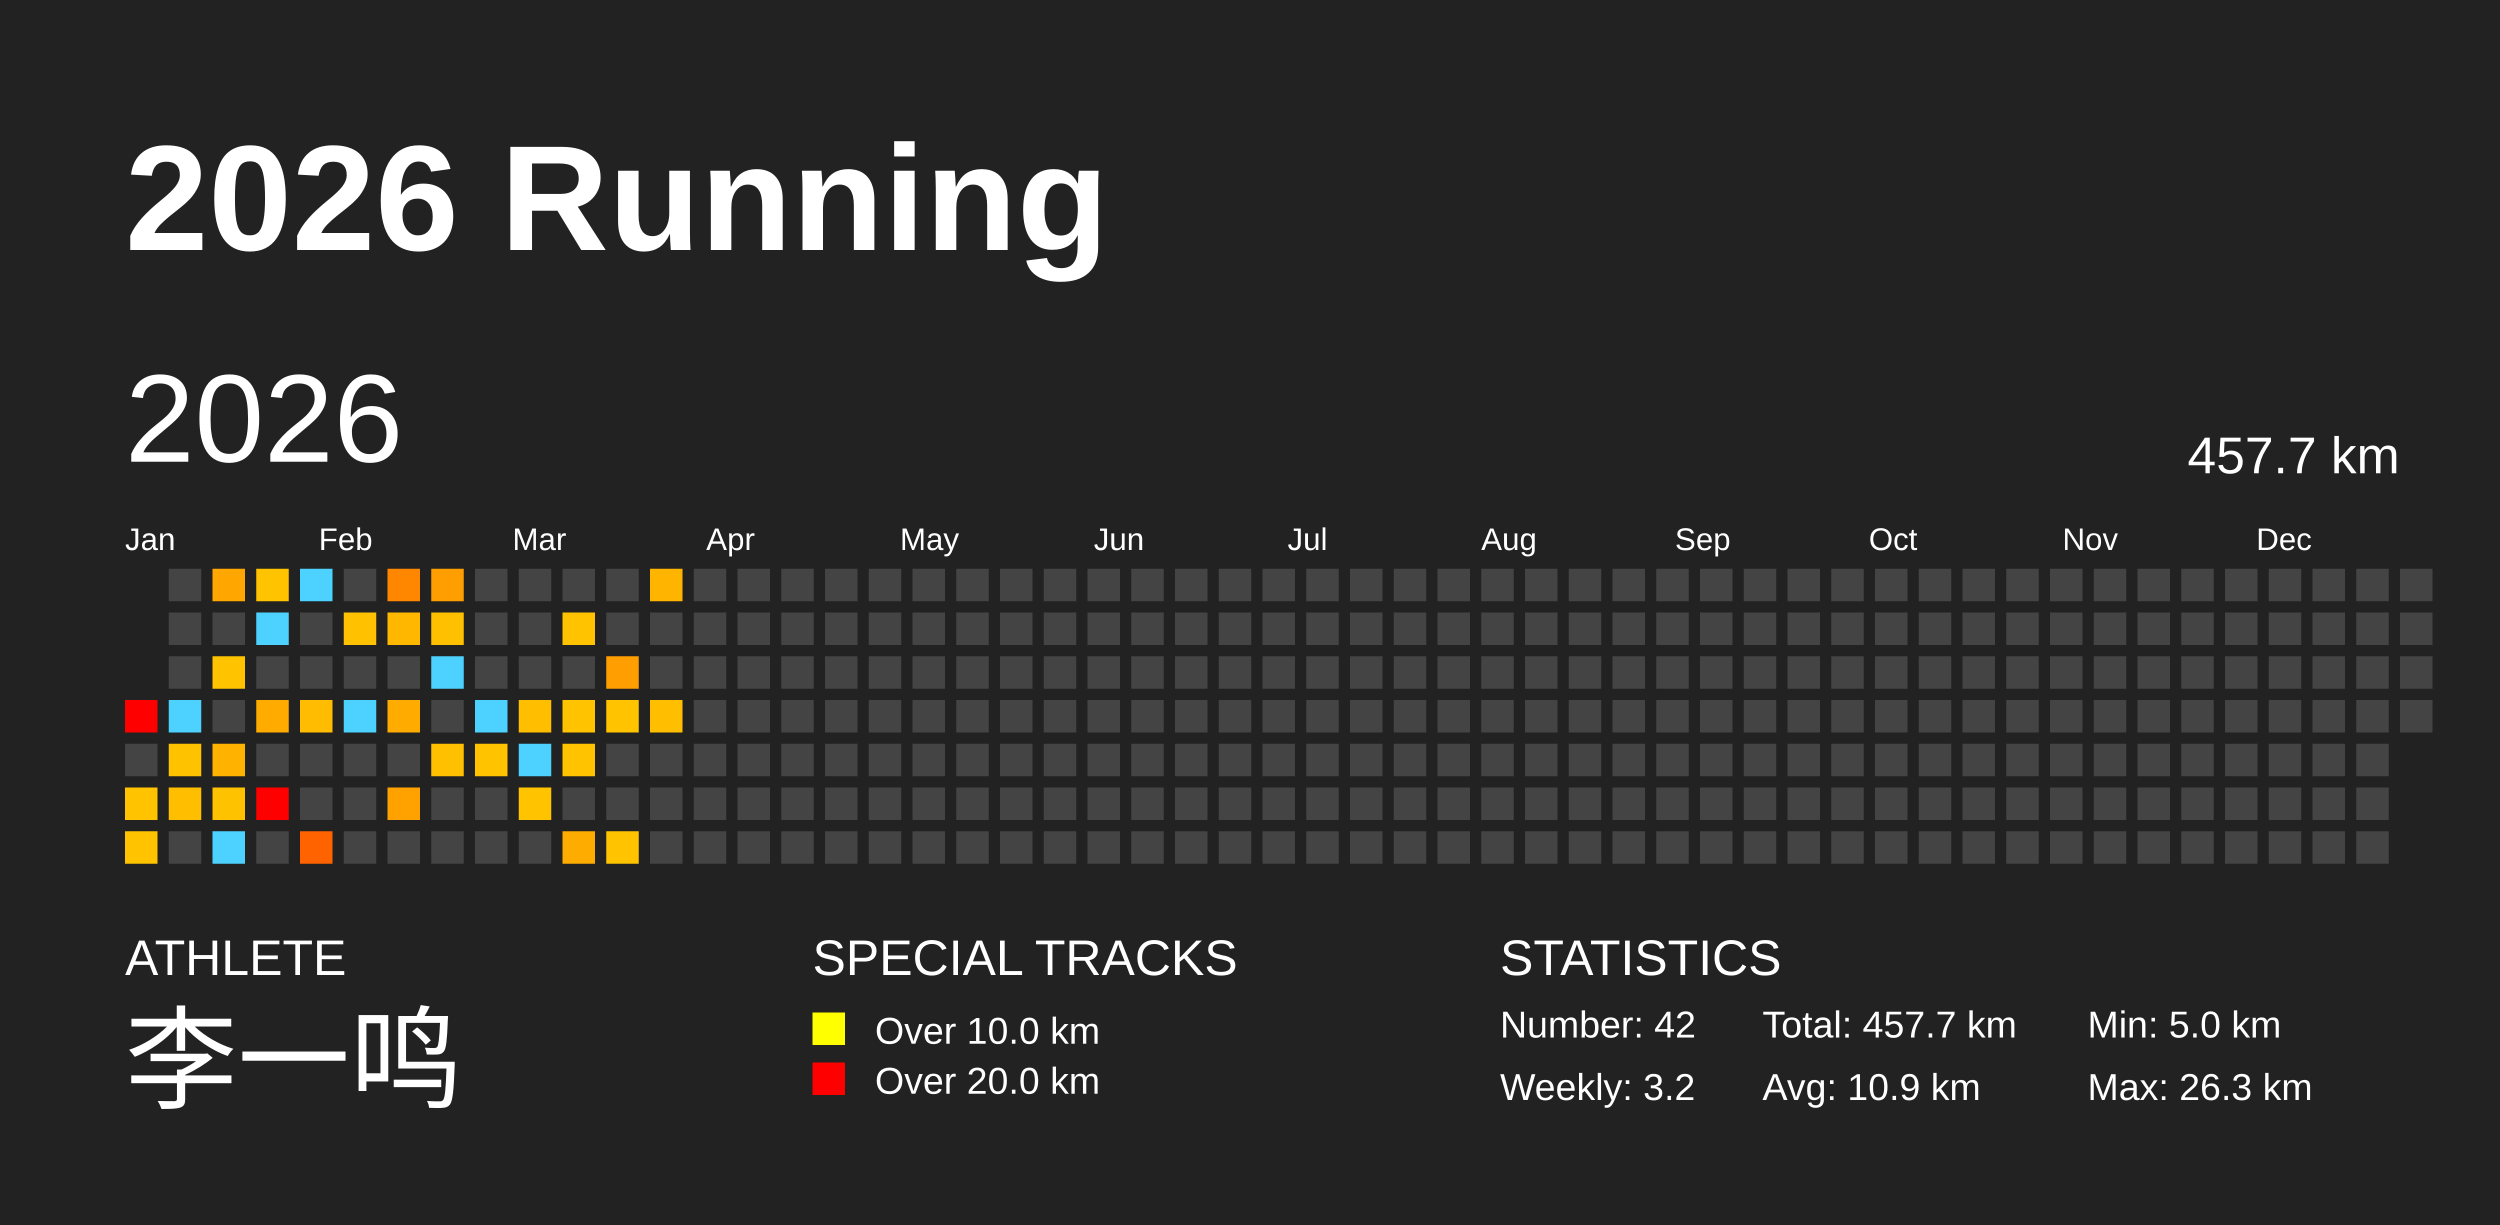
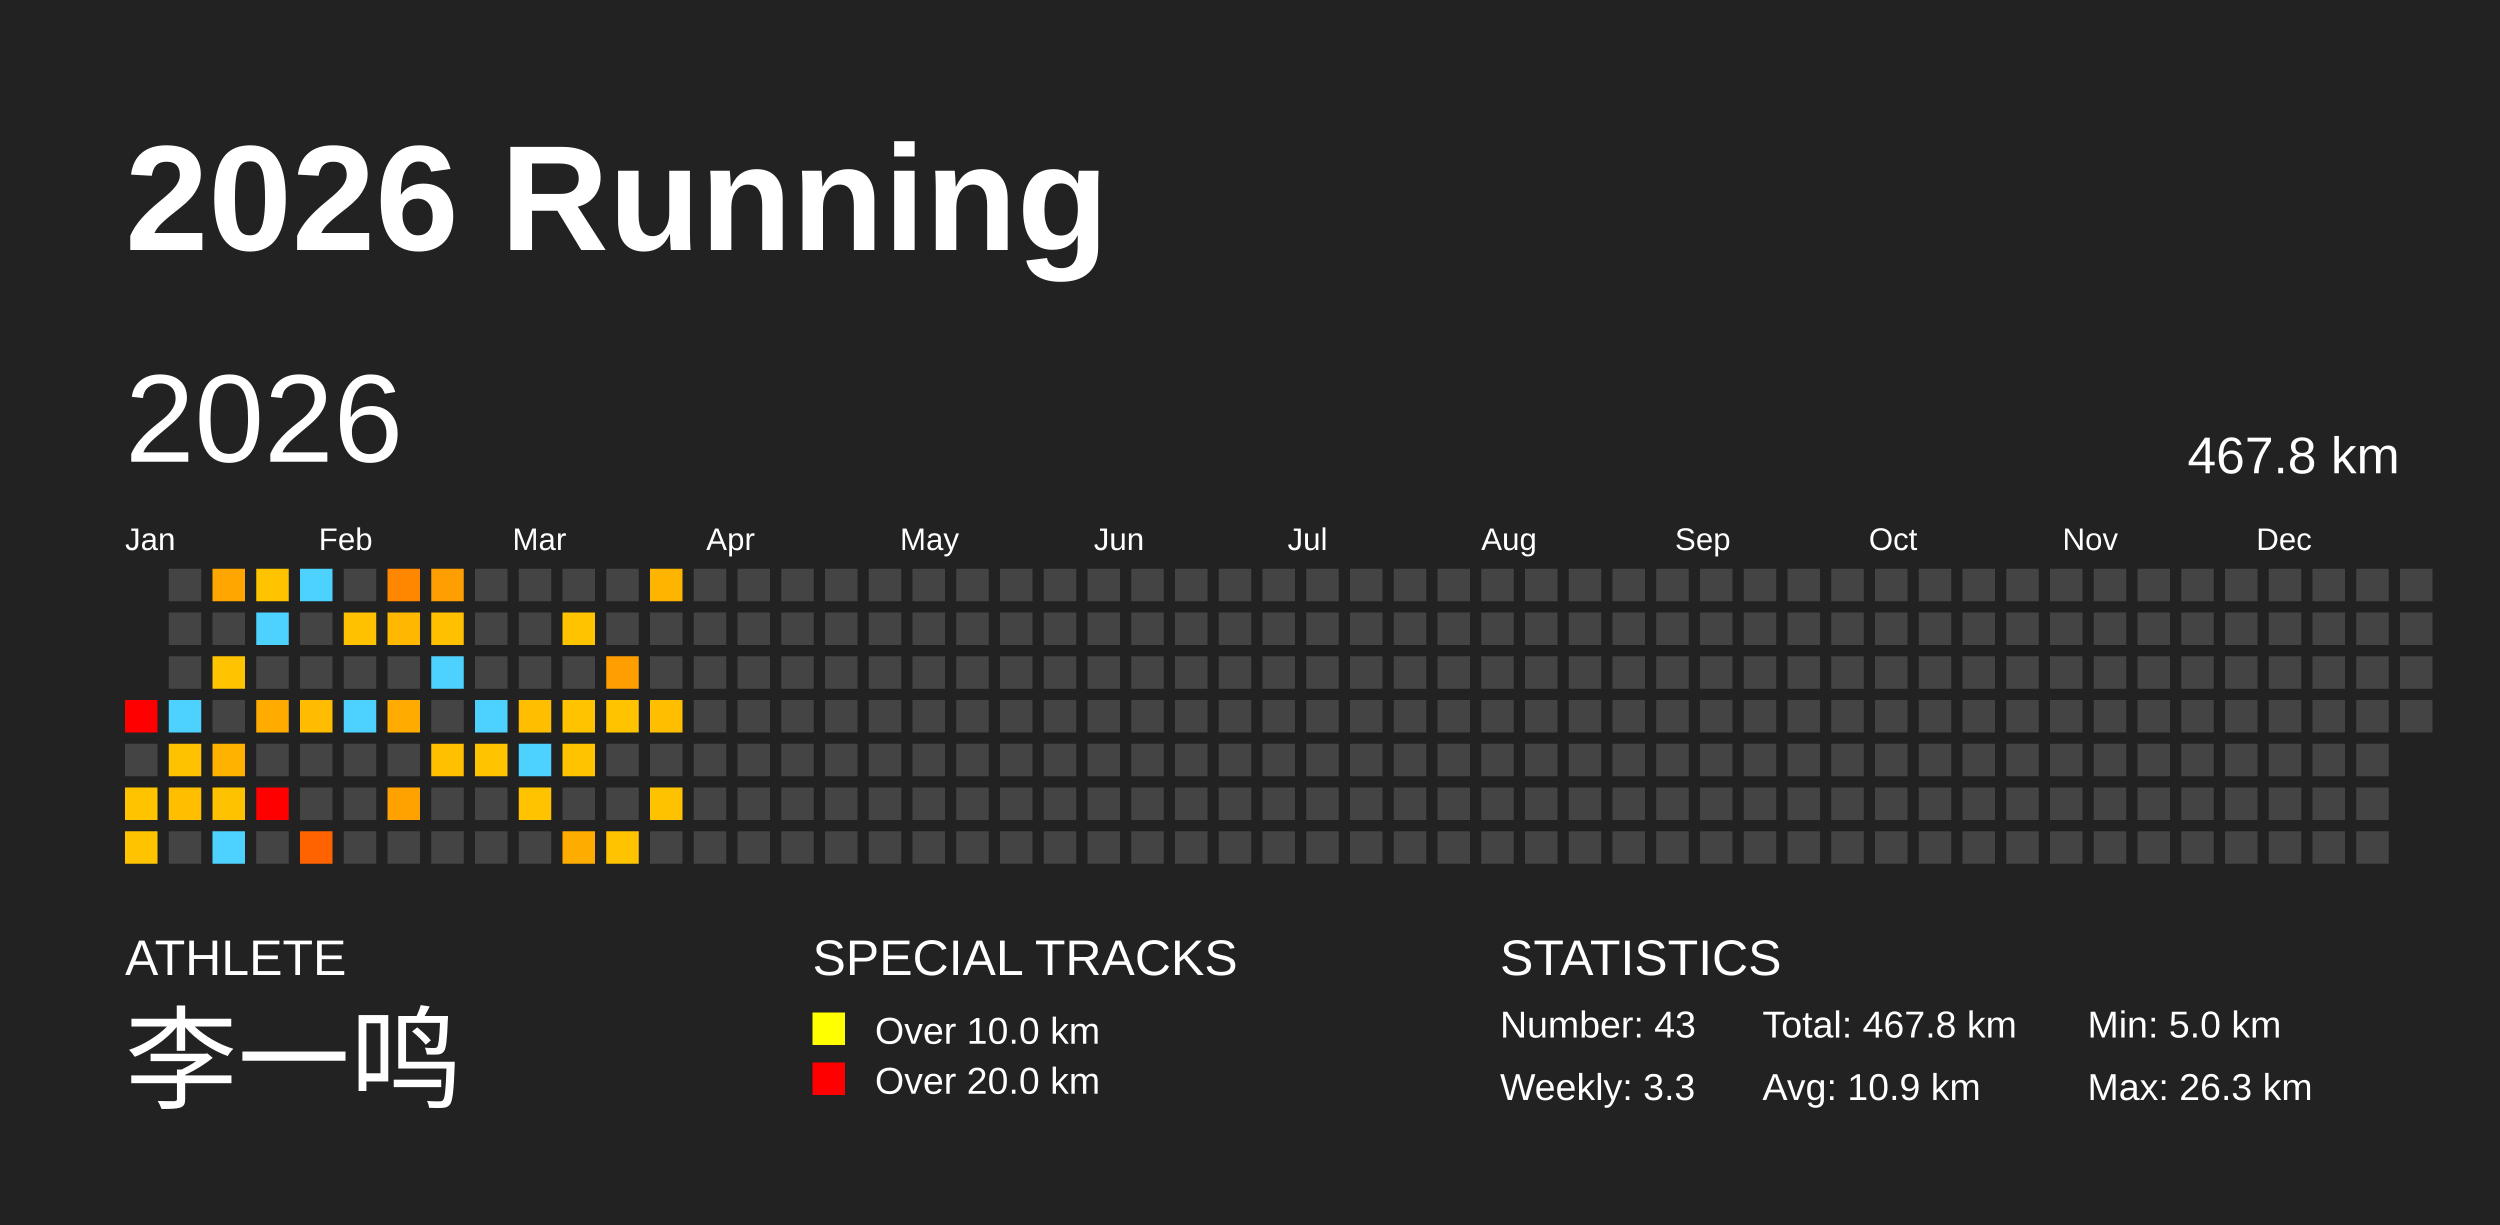
<svg xmlns="http://www.w3.org/2000/svg" baseProfile="full" height="98mm" version="1.1" viewBox="0,0,200,98" width="200mm">
  <defs />
  <rect fill="#222222" height="98" width="200" x="0" y="0" />
  <text fill="#FFFFFF" style="font-size:12px; font-family:Arial; font-weight:bold;" x="10" y="20">2026 Running</text>
  <text fill="#FFFFFF" style="font-size:4px; font-family:Arial" x="10" y="78">ATHLETE</text>
  <text fill="#FFFFFF" style="font-size:9px; font-family:Arial" x="10" y="88">李一鸣</text>
  <text fill="#FFFFFF" style="font-size:4px; font-family:Arial" x="65" y="78">SPECIAL TRACKS</text>
  <rect fill="yellow" height="2.6" width="2.6" x="65" y="81" />
  <text fill="#FFFFFF" style="font-size:3px; font-family:Arial" x="70" y="83.5">Over 10.0 km</text>
  <rect fill="red" height="2.6" width="2.6" x="65" y="85" />
  <text fill="#FFFFFF" style="font-size:3px; font-family:Arial" x="70" y="87.5">Over 20.0 km</text>
  <text fill="#FFFFFF" style="font-size:4px; font-family:Arial" x="120" y="78">STATISTICS</text>
-   <text fill="#FFFFFF" style="font-size:3px; font-family:Arial" x="120" y="83">Number: 42</text>
-   <text fill="#FFFFFF" style="font-size:3px; font-family:Arial" x="120" y="88">Weekly: 3.2</text>
-   <text fill="#FFFFFF" style="font-size:3px; font-family:Arial" x="141" y="83">Total: 457.7 km</text>
+   <text fill="#FFFFFF" style="font-size:3px; font-family:Arial" x="120" y="83">Number: 43</text>
+   <text fill="#FFFFFF" style="font-size:3px; font-family:Arial" x="120" y="88">Weekly: 3.3</text>
+   <text fill="#FFFFFF" style="font-size:3px; font-family:Arial" x="141" y="83">Total: 467.8 km</text>
  <text fill="#FFFFFF" style="font-size:3px; font-family:Arial" x="141" y="88">Avg: 10.9 km</text>
  <text fill="#FFFFFF" style="font-size:3px; font-family:Arial" x="167" y="83">Min: 5.0 km</text>
  <text fill="#FFFFFF" style="font-size:3px; font-family:Arial" x="167" y="88">Max: 26.3 km</text>
  <text dominant-baseline="hanging" fill="#FFFFFF" style="font-size:10.0px; font-family:Arial;" x="10" y="30">2026</text>
-   <text dominant-baseline="hanging" fill="#FFFFFF" style="font-size:4.125px; font-family:Arial;" x="175" y="35">457.7 km</text>
+   <text dominant-baseline="hanging" fill="#FFFFFF" style="font-size:4.125px; font-family:Arial;" x="175" y="35">467.8 km</text>
  <text fill="#FFFFFF" style="font-size:2.5px; font-family:Arial" x="10.0" y="44">Jan</text>
  <text fill="#FFFFFF" style="font-size:2.5px; font-family:Arial" x="25.5" y="44">Feb</text>
  <text fill="#FFFFFF" style="font-size:2.5px; font-family:Arial" x="41.0" y="44">Mar</text>
  <text fill="#FFFFFF" style="font-size:2.5px; font-family:Arial" x="56.5" y="44">Apr</text>
  <text fill="#FFFFFF" style="font-size:2.5px; font-family:Arial" x="72.0" y="44">May</text>
  <text fill="#FFFFFF" style="font-size:2.5px; font-family:Arial" x="87.5" y="44">Jun</text>
  <text fill="#FFFFFF" style="font-size:2.5px; font-family:Arial" x="103.0" y="44">Jul</text>
  <text fill="#FFFFFF" style="font-size:2.5px; font-family:Arial" x="118.5" y="44">Aug</text>
  <text fill="#FFFFFF" style="font-size:2.5px; font-family:Arial" x="134.0" y="44">Sep</text>
  <text fill="#FFFFFF" style="font-size:2.5px; font-family:Arial" x="149.5" y="44">Oct</text>
  <text fill="#FFFFFF" style="font-size:2.5px; font-family:Arial" x="165.0" y="44">Nov</text>
  <text fill="#FFFFFF" style="font-size:2.5px; font-family:Arial" x="180.5" y="44">Dec</text>
  <rect fill="red" height="2.6" width="2.6" x="10.0" y="56.0" />
  <rect fill="#444444" height="2.6" width="2.6" x="10.0" y="59.5" />
  <rect fill="#ffc300" height="2.6" width="2.6" x="10.0" y="63.0" />
  <rect fill="#ffc300" height="2.6" width="2.6" x="10.0" y="66.5" />
  <rect fill="#444444" height="2.6" width="2.6" x="13.5" y="45.5" />
  <rect fill="#444444" height="2.6" width="2.6" x="13.5" y="49.0" />
  <rect fill="#444444" height="2.6" width="2.6" x="13.5" y="52.5" />
  <rect fill="#4dd2ff" height="2.6" width="2.6" x="13.5" y="56.0" />
  <rect fill="#ffc200" height="2.6" width="2.6" x="13.5" y="59.5" />
  <rect fill="#ffbe00" height="2.6" width="2.6" x="13.5" y="63.0" />
  <rect fill="#444444" height="2.6" width="2.6" x="13.5" y="66.5" />
  <rect fill="#ffa700" height="2.6" width="2.6" x="17.0" y="45.5" />
  <rect fill="#444444" height="2.6" width="2.6" x="17.0" y="49.0" />
  <rect fill="#ffc300" height="2.6" width="2.6" x="17.0" y="52.5" />
  <rect fill="#444444" height="2.6" width="2.6" x="17.0" y="56.0" />
  <rect fill="#ffb200" height="2.6" width="2.6" x="17.0" y="59.5" />
  <rect fill="#ffc200" height="2.6" width="2.6" x="17.0" y="63.0" />
  <rect fill="#4dd2ff" height="2.6" width="2.6" x="17.0" y="66.5" />
  <rect fill="#ffc300" height="2.6" width="2.6" x="20.5" y="45.5" />
  <rect fill="#4dd2ff" height="2.6" width="2.6" x="20.5" y="49.0" />
  <rect fill="#444444" height="2.6" width="2.6" x="20.5" y="52.5" />
  <rect fill="#ffab00" height="2.6" width="2.6" x="20.5" y="56.0" />
  <rect fill="#444444" height="2.6" width="2.6" x="20.5" y="59.5" />
  <rect fill="red" height="2.6" width="2.6" x="20.5" y="63.0" />
  <rect fill="#444444" height="2.6" width="2.6" x="20.5" y="66.5" />
  <rect fill="#4dd2ff" height="2.6" width="2.6" x="24.0" y="45.5" />
  <rect fill="#444444" height="2.6" width="2.6" x="24.0" y="49.0" />
  <rect fill="#444444" height="2.6" width="2.6" x="24.0" y="52.5" />
  <rect fill="#ffbc00" height="2.6" width="2.6" x="24.0" y="56.0" />
  <rect fill="#444444" height="2.6" width="2.6" x="24.0" y="59.5" />
  <rect fill="#444444" height="2.6" width="2.6" x="24.0" y="63.0" />
  <rect fill="#ff6300" height="2.6" width="2.6" x="24.0" y="66.5" />
  <rect fill="#444444" height="2.6" width="2.6" x="27.5" y="45.5" />
  <rect fill="#ffc100" height="2.6" width="2.6" x="27.5" y="49.0" />
  <rect fill="#444444" height="2.6" width="2.6" x="27.5" y="52.5" />
  <rect fill="#4dd2ff" height="2.6" width="2.6" x="27.5" y="56.0" />
  <rect fill="#444444" height="2.6" width="2.6" x="27.5" y="59.5" />
  <rect fill="#444444" height="2.6" width="2.6" x="27.5" y="63.0" />
  <rect fill="#444444" height="2.6" width="2.6" x="27.5" y="66.5" />
  <rect fill="#ff8700" height="2.6" width="2.6" x="31.0" y="45.5" />
  <rect fill="#ffb700" height="2.6" width="2.6" x="31.0" y="49.0" />
  <rect fill="#444444" height="2.6" width="2.6" x="31.0" y="52.5" />
  <rect fill="#ffab00" height="2.6" width="2.6" x="31.0" y="56.0" />
  <rect fill="#444444" height="2.6" width="2.6" x="31.0" y="59.5" />
  <rect fill="#ffa200" height="2.6" width="2.6" x="31.0" y="63.0" />
  <rect fill="#444444" height="2.6" width="2.6" x="31.0" y="66.5" />
  <rect fill="#ff9e00" height="2.6" width="2.6" x="34.5" y="45.5" />
  <rect fill="#ffc000" height="2.6" width="2.6" x="34.5" y="49.0" />
  <rect fill="#4dd2ff" height="2.6" width="2.6" x="34.5" y="52.5" />
  <rect fill="#444444" height="2.6" width="2.6" x="34.5" y="56.0" />
  <rect fill="#ffc000" height="2.6" width="2.6" x="34.5" y="59.5" />
  <rect fill="#444444" height="2.6" width="2.6" x="34.5" y="63.0" />
  <rect fill="#444444" height="2.6" width="2.6" x="34.5" y="66.5" />
  <rect fill="#444444" height="2.6" width="2.6" x="38.0" y="45.5" />
  <rect fill="#444444" height="2.6" width="2.6" x="38.0" y="49.0" />
  <rect fill="#444444" height="2.6" width="2.6" x="38.0" y="52.5" />
  <rect fill="#4dd2ff" height="2.6" width="2.6" x="38.0" y="56.0" />
  <rect fill="#ffc300" height="2.6" width="2.6" x="38.0" y="59.5" />
  <rect fill="#444444" height="2.6" width="2.6" x="38.0" y="63.0" />
  <rect fill="#444444" height="2.6" width="2.6" x="38.0" y="66.5" />
  <rect fill="#444444" height="2.6" width="2.6" x="41.5" y="45.5" />
  <rect fill="#444444" height="2.6" width="2.6" x="41.5" y="49.0" />
  <rect fill="#444444" height="2.6" width="2.6" x="41.5" y="52.5" />
  <rect fill="#ffbf00" height="2.6" width="2.6" x="41.5" y="56.0" />
  <rect fill="#4dd2ff" height="2.6" width="2.6" x="41.5" y="59.5" />
  <rect fill="#ffc300" height="2.6" width="2.6" x="41.5" y="63.0" />
  <rect fill="#444444" height="2.6" width="2.6" x="41.5" y="66.5" />
  <rect fill="#444444" height="2.6" width="2.6" x="45.0" y="45.5" />
  <rect fill="#ffc300" height="2.6" width="2.6" x="45.0" y="49.0" />
  <rect fill="#444444" height="2.6" width="2.6" x="45.0" y="52.5" />
  <rect fill="#ffc300" height="2.6" width="2.6" x="45.0" y="56.0" />
  <rect fill="#ffc300" height="2.6" width="2.6" x="45.0" y="59.5" />
  <rect fill="#444444" height="2.6" width="2.6" x="45.0" y="63.0" />
  <rect fill="#ffac00" height="2.6" width="2.6" x="45.0" y="66.5" />
  <rect fill="#444444" height="2.6" width="2.6" x="48.5" y="45.5" />
  <rect fill="#444444" height="2.6" width="2.6" x="48.5" y="49.0" />
  <rect fill="#ff9e00" height="2.6" width="2.6" x="48.5" y="52.5" />
  <rect fill="#ffc300" height="2.6" width="2.6" x="48.5" y="56.0" />
  <rect fill="#444444" height="2.6" width="2.6" x="48.5" y="59.5" />
  <rect fill="#444444" height="2.6" width="2.6" x="48.5" y="63.0" />
  <rect fill="#ffc300" height="2.6" width="2.6" x="48.5" y="66.5" />
  <rect fill="#ffb500" height="2.6" width="2.6" x="52.0" y="45.5" />
  <rect fill="#444444" height="2.6" width="2.6" x="52.0" y="49.0" />
  <rect fill="#444444" height="2.6" width="2.6" x="52.0" y="52.5" />
  <rect fill="#ffbf00" height="2.6" width="2.6" x="52.0" y="56.0" />
  <rect fill="#444444" height="2.6" width="2.6" x="52.0" y="59.5" />
-   <rect fill="#444444" height="2.6" width="2.6" x="52.0" y="63.0" />
+   <rect fill="#ffc200" height="2.6" width="2.6" x="52.0" y="63.0" />
  <rect fill="#444444" height="2.6" width="2.6" x="52.0" y="66.5" />
  <rect fill="#444444" height="2.6" width="2.6" x="55.5" y="45.5" />
  <rect fill="#444444" height="2.6" width="2.6" x="55.5" y="49.0" />
  <rect fill="#444444" height="2.6" width="2.6" x="55.5" y="52.5" />
  <rect fill="#444444" height="2.6" width="2.6" x="55.5" y="56.0" />
  <rect fill="#444444" height="2.6" width="2.6" x="55.5" y="59.5" />
  <rect fill="#444444" height="2.6" width="2.6" x="55.5" y="63.0" />
  <rect fill="#444444" height="2.6" width="2.6" x="55.5" y="66.5" />
  <rect fill="#444444" height="2.6" width="2.6" x="59.0" y="45.5" />
  <rect fill="#444444" height="2.6" width="2.6" x="59.0" y="49.0" />
  <rect fill="#444444" height="2.6" width="2.6" x="59.0" y="52.5" />
  <rect fill="#444444" height="2.6" width="2.6" x="59.0" y="56.0" />
  <rect fill="#444444" height="2.6" width="2.6" x="59.0" y="59.5" />
  <rect fill="#444444" height="2.6" width="2.6" x="59.0" y="63.0" />
  <rect fill="#444444" height="2.6" width="2.6" x="59.0" y="66.5" />
  <rect fill="#444444" height="2.6" width="2.6" x="62.5" y="45.5" />
  <rect fill="#444444" height="2.6" width="2.6" x="62.5" y="49.0" />
  <rect fill="#444444" height="2.6" width="2.6" x="62.5" y="52.5" />
  <rect fill="#444444" height="2.6" width="2.6" x="62.5" y="56.0" />
  <rect fill="#444444" height="2.6" width="2.6" x="62.5" y="59.5" />
  <rect fill="#444444" height="2.6" width="2.6" x="62.5" y="63.0" />
  <rect fill="#444444" height="2.6" width="2.6" x="62.5" y="66.5" />
  <rect fill="#444444" height="2.6" width="2.6" x="66.0" y="45.5" />
  <rect fill="#444444" height="2.6" width="2.6" x="66.0" y="49.0" />
  <rect fill="#444444" height="2.6" width="2.6" x="66.0" y="52.5" />
  <rect fill="#444444" height="2.6" width="2.6" x="66.0" y="56.0" />
  <rect fill="#444444" height="2.6" width="2.6" x="66.0" y="59.5" />
  <rect fill="#444444" height="2.6" width="2.6" x="66.0" y="63.0" />
  <rect fill="#444444" height="2.6" width="2.6" x="66.0" y="66.5" />
  <rect fill="#444444" height="2.6" width="2.6" x="69.5" y="45.5" />
  <rect fill="#444444" height="2.6" width="2.6" x="69.5" y="49.0" />
  <rect fill="#444444" height="2.6" width="2.6" x="69.5" y="52.5" />
  <rect fill="#444444" height="2.6" width="2.6" x="69.5" y="56.0" />
  <rect fill="#444444" height="2.6" width="2.6" x="69.5" y="59.5" />
  <rect fill="#444444" height="2.6" width="2.6" x="69.5" y="63.0" />
  <rect fill="#444444" height="2.6" width="2.6" x="69.5" y="66.5" />
  <rect fill="#444444" height="2.6" width="2.6" x="73.0" y="45.5" />
  <rect fill="#444444" height="2.6" width="2.6" x="73.0" y="49.0" />
  <rect fill="#444444" height="2.6" width="2.6" x="73.0" y="52.5" />
  <rect fill="#444444" height="2.6" width="2.6" x="73.0" y="56.0" />
  <rect fill="#444444" height="2.6" width="2.6" x="73.0" y="59.5" />
  <rect fill="#444444" height="2.6" width="2.6" x="73.0" y="63.0" />
  <rect fill="#444444" height="2.6" width="2.6" x="73.0" y="66.5" />
  <rect fill="#444444" height="2.6" width="2.6" x="76.5" y="45.5" />
  <rect fill="#444444" height="2.6" width="2.6" x="76.5" y="49.0" />
  <rect fill="#444444" height="2.6" width="2.6" x="76.5" y="52.5" />
  <rect fill="#444444" height="2.6" width="2.6" x="76.5" y="56.0" />
  <rect fill="#444444" height="2.6" width="2.6" x="76.5" y="59.5" />
  <rect fill="#444444" height="2.6" width="2.6" x="76.5" y="63.0" />
  <rect fill="#444444" height="2.6" width="2.6" x="76.5" y="66.5" />
  <rect fill="#444444" height="2.6" width="2.6" x="80.0" y="45.5" />
  <rect fill="#444444" height="2.6" width="2.6" x="80.0" y="49.0" />
  <rect fill="#444444" height="2.6" width="2.6" x="80.0" y="52.5" />
  <rect fill="#444444" height="2.6" width="2.6" x="80.0" y="56.0" />
  <rect fill="#444444" height="2.6" width="2.6" x="80.0" y="59.5" />
  <rect fill="#444444" height="2.6" width="2.6" x="80.0" y="63.0" />
  <rect fill="#444444" height="2.6" width="2.6" x="80.0" y="66.5" />
  <rect fill="#444444" height="2.6" width="2.6" x="83.5" y="45.5" />
  <rect fill="#444444" height="2.6" width="2.6" x="83.5" y="49.0" />
  <rect fill="#444444" height="2.6" width="2.6" x="83.5" y="52.5" />
  <rect fill="#444444" height="2.6" width="2.6" x="83.5" y="56.0" />
  <rect fill="#444444" height="2.6" width="2.6" x="83.5" y="59.5" />
  <rect fill="#444444" height="2.6" width="2.6" x="83.5" y="63.0" />
  <rect fill="#444444" height="2.6" width="2.6" x="83.5" y="66.5" />
  <rect fill="#444444" height="2.6" width="2.6" x="87.0" y="45.5" />
  <rect fill="#444444" height="2.6" width="2.6" x="87.0" y="49.0" />
  <rect fill="#444444" height="2.6" width="2.6" x="87.0" y="52.5" />
  <rect fill="#444444" height="2.6" width="2.6" x="87.0" y="56.0" />
  <rect fill="#444444" height="2.6" width="2.6" x="87.0" y="59.5" />
  <rect fill="#444444" height="2.6" width="2.6" x="87.0" y="63.0" />
  <rect fill="#444444" height="2.6" width="2.6" x="87.0" y="66.5" />
  <rect fill="#444444" height="2.6" width="2.6" x="90.5" y="45.5" />
  <rect fill="#444444" height="2.6" width="2.6" x="90.5" y="49.0" />
  <rect fill="#444444" height="2.6" width="2.6" x="90.5" y="52.5" />
  <rect fill="#444444" height="2.6" width="2.6" x="90.5" y="56.0" />
  <rect fill="#444444" height="2.6" width="2.6" x="90.5" y="59.5" />
  <rect fill="#444444" height="2.6" width="2.6" x="90.5" y="63.0" />
  <rect fill="#444444" height="2.6" width="2.6" x="90.5" y="66.5" />
  <rect fill="#444444" height="2.6" width="2.6" x="94.0" y="45.5" />
  <rect fill="#444444" height="2.6" width="2.6" x="94.0" y="49.0" />
  <rect fill="#444444" height="2.6" width="2.6" x="94.0" y="52.5" />
  <rect fill="#444444" height="2.6" width="2.6" x="94.0" y="56.0" />
  <rect fill="#444444" height="2.6" width="2.6" x="94.0" y="59.5" />
  <rect fill="#444444" height="2.6" width="2.6" x="94.0" y="63.0" />
  <rect fill="#444444" height="2.6" width="2.6" x="94.0" y="66.5" />
  <rect fill="#444444" height="2.6" width="2.6" x="97.5" y="45.5" />
  <rect fill="#444444" height="2.6" width="2.6" x="97.5" y="49.0" />
  <rect fill="#444444" height="2.6" width="2.6" x="97.5" y="52.5" />
  <rect fill="#444444" height="2.6" width="2.6" x="97.5" y="56.0" />
  <rect fill="#444444" height="2.6" width="2.6" x="97.5" y="59.5" />
  <rect fill="#444444" height="2.6" width="2.6" x="97.5" y="63.0" />
  <rect fill="#444444" height="2.6" width="2.6" x="97.5" y="66.5" />
  <rect fill="#444444" height="2.6" width="2.6" x="101.0" y="45.5" />
  <rect fill="#444444" height="2.6" width="2.6" x="101.0" y="49.0" />
  <rect fill="#444444" height="2.6" width="2.6" x="101.0" y="52.5" />
  <rect fill="#444444" height="2.6" width="2.6" x="101.0" y="56.0" />
  <rect fill="#444444" height="2.6" width="2.6" x="101.0" y="59.5" />
  <rect fill="#444444" height="2.6" width="2.6" x="101.0" y="63.0" />
  <rect fill="#444444" height="2.6" width="2.6" x="101.0" y="66.5" />
  <rect fill="#444444" height="2.6" width="2.6" x="104.5" y="45.5" />
  <rect fill="#444444" height="2.6" width="2.6" x="104.5" y="49.0" />
  <rect fill="#444444" height="2.6" width="2.6" x="104.5" y="52.5" />
  <rect fill="#444444" height="2.6" width="2.6" x="104.5" y="56.0" />
  <rect fill="#444444" height="2.6" width="2.6" x="104.5" y="59.5" />
  <rect fill="#444444" height="2.6" width="2.6" x="104.5" y="63.0" />
  <rect fill="#444444" height="2.6" width="2.6" x="104.5" y="66.5" />
  <rect fill="#444444" height="2.6" width="2.6" x="108.0" y="45.5" />
  <rect fill="#444444" height="2.6" width="2.6" x="108.0" y="49.0" />
  <rect fill="#444444" height="2.6" width="2.6" x="108.0" y="52.5" />
  <rect fill="#444444" height="2.6" width="2.6" x="108.0" y="56.0" />
  <rect fill="#444444" height="2.6" width="2.6" x="108.0" y="59.5" />
  <rect fill="#444444" height="2.6" width="2.6" x="108.0" y="63.0" />
  <rect fill="#444444" height="2.6" width="2.6" x="108.0" y="66.5" />
  <rect fill="#444444" height="2.6" width="2.6" x="111.5" y="45.5" />
  <rect fill="#444444" height="2.6" width="2.6" x="111.5" y="49.0" />
  <rect fill="#444444" height="2.6" width="2.6" x="111.5" y="52.5" />
  <rect fill="#444444" height="2.6" width="2.6" x="111.5" y="56.0" />
  <rect fill="#444444" height="2.6" width="2.6" x="111.5" y="59.5" />
  <rect fill="#444444" height="2.6" width="2.6" x="111.5" y="63.0" />
  <rect fill="#444444" height="2.6" width="2.6" x="111.5" y="66.5" />
  <rect fill="#444444" height="2.6" width="2.6" x="115.0" y="45.5" />
  <rect fill="#444444" height="2.6" width="2.6" x="115.0" y="49.0" />
  <rect fill="#444444" height="2.6" width="2.6" x="115.0" y="52.5" />
  <rect fill="#444444" height="2.6" width="2.6" x="115.0" y="56.0" />
  <rect fill="#444444" height="2.6" width="2.6" x="115.0" y="59.5" />
  <rect fill="#444444" height="2.6" width="2.6" x="115.0" y="63.0" />
  <rect fill="#444444" height="2.6" width="2.6" x="115.0" y="66.5" />
  <rect fill="#444444" height="2.6" width="2.6" x="118.5" y="45.5" />
  <rect fill="#444444" height="2.6" width="2.6" x="118.5" y="49.0" />
  <rect fill="#444444" height="2.6" width="2.6" x="118.5" y="52.5" />
  <rect fill="#444444" height="2.6" width="2.6" x="118.5" y="56.0" />
  <rect fill="#444444" height="2.6" width="2.6" x="118.5" y="59.5" />
  <rect fill="#444444" height="2.6" width="2.6" x="118.5" y="63.0" />
  <rect fill="#444444" height="2.6" width="2.6" x="118.5" y="66.5" />
  <rect fill="#444444" height="2.6" width="2.6" x="122.0" y="45.5" />
  <rect fill="#444444" height="2.6" width="2.6" x="122.0" y="49.0" />
  <rect fill="#444444" height="2.6" width="2.6" x="122.0" y="52.5" />
  <rect fill="#444444" height="2.6" width="2.6" x="122.0" y="56.0" />
  <rect fill="#444444" height="2.6" width="2.6" x="122.0" y="59.5" />
  <rect fill="#444444" height="2.6" width="2.6" x="122.0" y="63.0" />
  <rect fill="#444444" height="2.6" width="2.6" x="122.0" y="66.5" />
  <rect fill="#444444" height="2.6" width="2.6" x="125.5" y="45.5" />
  <rect fill="#444444" height="2.6" width="2.6" x="125.5" y="49.0" />
  <rect fill="#444444" height="2.6" width="2.6" x="125.5" y="52.5" />
  <rect fill="#444444" height="2.6" width="2.6" x="125.5" y="56.0" />
  <rect fill="#444444" height="2.6" width="2.6" x="125.5" y="59.5" />
  <rect fill="#444444" height="2.6" width="2.6" x="125.5" y="63.0" />
  <rect fill="#444444" height="2.6" width="2.6" x="125.5" y="66.5" />
  <rect fill="#444444" height="2.6" width="2.6" x="129.0" y="45.5" />
  <rect fill="#444444" height="2.6" width="2.6" x="129.0" y="49.0" />
  <rect fill="#444444" height="2.6" width="2.6" x="129.0" y="52.5" />
  <rect fill="#444444" height="2.6" width="2.6" x="129.0" y="56.0" />
  <rect fill="#444444" height="2.6" width="2.6" x="129.0" y="59.5" />
  <rect fill="#444444" height="2.6" width="2.6" x="129.0" y="63.0" />
  <rect fill="#444444" height="2.6" width="2.6" x="129.0" y="66.5" />
  <rect fill="#444444" height="2.6" width="2.6" x="132.5" y="45.5" />
  <rect fill="#444444" height="2.6" width="2.6" x="132.5" y="49.0" />
  <rect fill="#444444" height="2.6" width="2.6" x="132.5" y="52.5" />
  <rect fill="#444444" height="2.6" width="2.6" x="132.5" y="56.0" />
  <rect fill="#444444" height="2.6" width="2.6" x="132.5" y="59.5" />
  <rect fill="#444444" height="2.6" width="2.6" x="132.5" y="63.0" />
  <rect fill="#444444" height="2.6" width="2.6" x="132.5" y="66.5" />
  <rect fill="#444444" height="2.6" width="2.6" x="136.0" y="45.5" />
  <rect fill="#444444" height="2.6" width="2.6" x="136.0" y="49.0" />
  <rect fill="#444444" height="2.6" width="2.6" x="136.0" y="52.5" />
  <rect fill="#444444" height="2.6" width="2.6" x="136.0" y="56.0" />
  <rect fill="#444444" height="2.6" width="2.6" x="136.0" y="59.5" />
  <rect fill="#444444" height="2.6" width="2.6" x="136.0" y="63.0" />
  <rect fill="#444444" height="2.6" width="2.6" x="136.0" y="66.5" />
  <rect fill="#444444" height="2.6" width="2.6" x="139.5" y="45.5" />
  <rect fill="#444444" height="2.6" width="2.6" x="139.5" y="49.0" />
  <rect fill="#444444" height="2.6" width="2.6" x="139.5" y="52.5" />
  <rect fill="#444444" height="2.6" width="2.6" x="139.5" y="56.0" />
  <rect fill="#444444" height="2.6" width="2.6" x="139.5" y="59.5" />
  <rect fill="#444444" height="2.6" width="2.6" x="139.5" y="63.0" />
  <rect fill="#444444" height="2.6" width="2.6" x="139.5" y="66.5" />
  <rect fill="#444444" height="2.6" width="2.6" x="143.0" y="45.5" />
  <rect fill="#444444" height="2.6" width="2.6" x="143.0" y="49.0" />
  <rect fill="#444444" height="2.6" width="2.6" x="143.0" y="52.5" />
  <rect fill="#444444" height="2.6" width="2.6" x="143.0" y="56.0" />
  <rect fill="#444444" height="2.6" width="2.6" x="143.0" y="59.5" />
  <rect fill="#444444" height="2.6" width="2.6" x="143.0" y="63.0" />
  <rect fill="#444444" height="2.6" width="2.6" x="143.0" y="66.5" />
  <rect fill="#444444" height="2.6" width="2.6" x="146.5" y="45.5" />
  <rect fill="#444444" height="2.6" width="2.6" x="146.5" y="49.0" />
  <rect fill="#444444" height="2.6" width="2.6" x="146.5" y="52.5" />
  <rect fill="#444444" height="2.6" width="2.6" x="146.5" y="56.0" />
  <rect fill="#444444" height="2.6" width="2.6" x="146.5" y="59.5" />
  <rect fill="#444444" height="2.6" width="2.6" x="146.5" y="63.0" />
  <rect fill="#444444" height="2.6" width="2.6" x="146.5" y="66.5" />
  <rect fill="#444444" height="2.6" width="2.6" x="150.0" y="45.5" />
  <rect fill="#444444" height="2.6" width="2.6" x="150.0" y="49.0" />
  <rect fill="#444444" height="2.6" width="2.6" x="150.0" y="52.5" />
  <rect fill="#444444" height="2.6" width="2.6" x="150.0" y="56.0" />
  <rect fill="#444444" height="2.6" width="2.6" x="150.0" y="59.5" />
  <rect fill="#444444" height="2.6" width="2.6" x="150.0" y="63.0" />
  <rect fill="#444444" height="2.6" width="2.6" x="150.0" y="66.5" />
  <rect fill="#444444" height="2.6" width="2.6" x="153.5" y="45.5" />
  <rect fill="#444444" height="2.6" width="2.6" x="153.5" y="49.0" />
  <rect fill="#444444" height="2.6" width="2.6" x="153.5" y="52.5" />
  <rect fill="#444444" height="2.6" width="2.6" x="153.5" y="56.0" />
  <rect fill="#444444" height="2.6" width="2.6" x="153.5" y="59.5" />
  <rect fill="#444444" height="2.6" width="2.6" x="153.5" y="63.0" />
  <rect fill="#444444" height="2.6" width="2.6" x="153.5" y="66.5" />
  <rect fill="#444444" height="2.6" width="2.6" x="157.0" y="45.5" />
  <rect fill="#444444" height="2.6" width="2.6" x="157.0" y="49.0" />
  <rect fill="#444444" height="2.6" width="2.6" x="157.0" y="52.5" />
  <rect fill="#444444" height="2.6" width="2.6" x="157.0" y="56.0" />
  <rect fill="#444444" height="2.6" width="2.6" x="157.0" y="59.5" />
  <rect fill="#444444" height="2.6" width="2.6" x="157.0" y="63.0" />
  <rect fill="#444444" height="2.6" width="2.6" x="157.0" y="66.5" />
  <rect fill="#444444" height="2.6" width="2.6" x="160.5" y="45.5" />
  <rect fill="#444444" height="2.6" width="2.6" x="160.5" y="49.0" />
  <rect fill="#444444" height="2.6" width="2.6" x="160.5" y="52.5" />
  <rect fill="#444444" height="2.6" width="2.6" x="160.5" y="56.0" />
  <rect fill="#444444" height="2.6" width="2.6" x="160.5" y="59.5" />
  <rect fill="#444444" height="2.6" width="2.6" x="160.5" y="63.0" />
  <rect fill="#444444" height="2.6" width="2.6" x="160.5" y="66.5" />
  <rect fill="#444444" height="2.6" width="2.6" x="164.0" y="45.5" />
  <rect fill="#444444" height="2.6" width="2.6" x="164.0" y="49.0" />
  <rect fill="#444444" height="2.6" width="2.6" x="164.0" y="52.5" />
  <rect fill="#444444" height="2.6" width="2.6" x="164.0" y="56.0" />
  <rect fill="#444444" height="2.6" width="2.6" x="164.0" y="59.5" />
  <rect fill="#444444" height="2.6" width="2.6" x="164.0" y="63.0" />
  <rect fill="#444444" height="2.6" width="2.6" x="164.0" y="66.5" />
  <rect fill="#444444" height="2.6" width="2.6" x="167.5" y="45.5" />
  <rect fill="#444444" height="2.6" width="2.6" x="167.5" y="49.0" />
  <rect fill="#444444" height="2.6" width="2.6" x="167.5" y="52.5" />
  <rect fill="#444444" height="2.6" width="2.6" x="167.5" y="56.0" />
  <rect fill="#444444" height="2.6" width="2.6" x="167.5" y="59.5" />
  <rect fill="#444444" height="2.6" width="2.6" x="167.5" y="63.0" />
  <rect fill="#444444" height="2.6" width="2.6" x="167.5" y="66.5" />
  <rect fill="#444444" height="2.6" width="2.6" x="171.0" y="45.5" />
  <rect fill="#444444" height="2.6" width="2.6" x="171.0" y="49.0" />
  <rect fill="#444444" height="2.6" width="2.6" x="171.0" y="52.5" />
  <rect fill="#444444" height="2.6" width="2.6" x="171.0" y="56.0" />
  <rect fill="#444444" height="2.6" width="2.6" x="171.0" y="59.5" />
  <rect fill="#444444" height="2.6" width="2.6" x="171.0" y="63.0" />
  <rect fill="#444444" height="2.6" width="2.6" x="171.0" y="66.5" />
  <rect fill="#444444" height="2.6" width="2.6" x="174.5" y="45.5" />
  <rect fill="#444444" height="2.6" width="2.6" x="174.5" y="49.0" />
  <rect fill="#444444" height="2.6" width="2.6" x="174.5" y="52.5" />
  <rect fill="#444444" height="2.6" width="2.6" x="174.5" y="56.0" />
  <rect fill="#444444" height="2.6" width="2.6" x="174.5" y="59.5" />
  <rect fill="#444444" height="2.6" width="2.6" x="174.5" y="63.0" />
  <rect fill="#444444" height="2.6" width="2.6" x="174.5" y="66.5" />
  <rect fill="#444444" height="2.6" width="2.6" x="178.0" y="45.5" />
  <rect fill="#444444" height="2.6" width="2.6" x="178.0" y="49.0" />
  <rect fill="#444444" height="2.6" width="2.6" x="178.0" y="52.5" />
  <rect fill="#444444" height="2.6" width="2.6" x="178.0" y="56.0" />
  <rect fill="#444444" height="2.6" width="2.6" x="178.0" y="59.5" />
  <rect fill="#444444" height="2.6" width="2.6" x="178.0" y="63.0" />
  <rect fill="#444444" height="2.6" width="2.6" x="178.0" y="66.5" />
  <rect fill="#444444" height="2.6" width="2.6" x="181.5" y="45.5" />
  <rect fill="#444444" height="2.6" width="2.6" x="181.5" y="49.0" />
  <rect fill="#444444" height="2.6" width="2.6" x="181.5" y="52.5" />
  <rect fill="#444444" height="2.6" width="2.6" x="181.5" y="56.0" />
  <rect fill="#444444" height="2.6" width="2.6" x="181.5" y="59.5" />
  <rect fill="#444444" height="2.6" width="2.6" x="181.5" y="63.0" />
  <rect fill="#444444" height="2.6" width="2.6" x="181.5" y="66.5" />
  <rect fill="#444444" height="2.6" width="2.6" x="185.0" y="45.5" />
  <rect fill="#444444" height="2.6" width="2.6" x="185.0" y="49.0" />
  <rect fill="#444444" height="2.6" width="2.6" x="185.0" y="52.5" />
  <rect fill="#444444" height="2.6" width="2.6" x="185.0" y="56.0" />
  <rect fill="#444444" height="2.6" width="2.6" x="185.0" y="59.5" />
  <rect fill="#444444" height="2.6" width="2.6" x="185.0" y="63.0" />
  <rect fill="#444444" height="2.6" width="2.6" x="185.0" y="66.5" />
  <rect fill="#444444" height="2.6" width="2.6" x="188.5" y="45.5" />
  <rect fill="#444444" height="2.6" width="2.6" x="188.5" y="49.0" />
  <rect fill="#444444" height="2.6" width="2.6" x="188.5" y="52.5" />
  <rect fill="#444444" height="2.6" width="2.6" x="188.5" y="56.0" />
  <rect fill="#444444" height="2.6" width="2.6" x="188.5" y="59.5" />
  <rect fill="#444444" height="2.6" width="2.6" x="188.5" y="63.0" />
  <rect fill="#444444" height="2.6" width="2.6" x="188.5" y="66.5" />
  <rect fill="#444444" height="2.6" width="2.6" x="192.0" y="45.5" />
  <rect fill="#444444" height="2.6" width="2.6" x="192.0" y="49.0" />
  <rect fill="#444444" height="2.6" width="2.6" x="192.0" y="52.5" />
  <rect fill="#444444" height="2.6" width="2.6" x="192.0" y="56.0" />
</svg>
